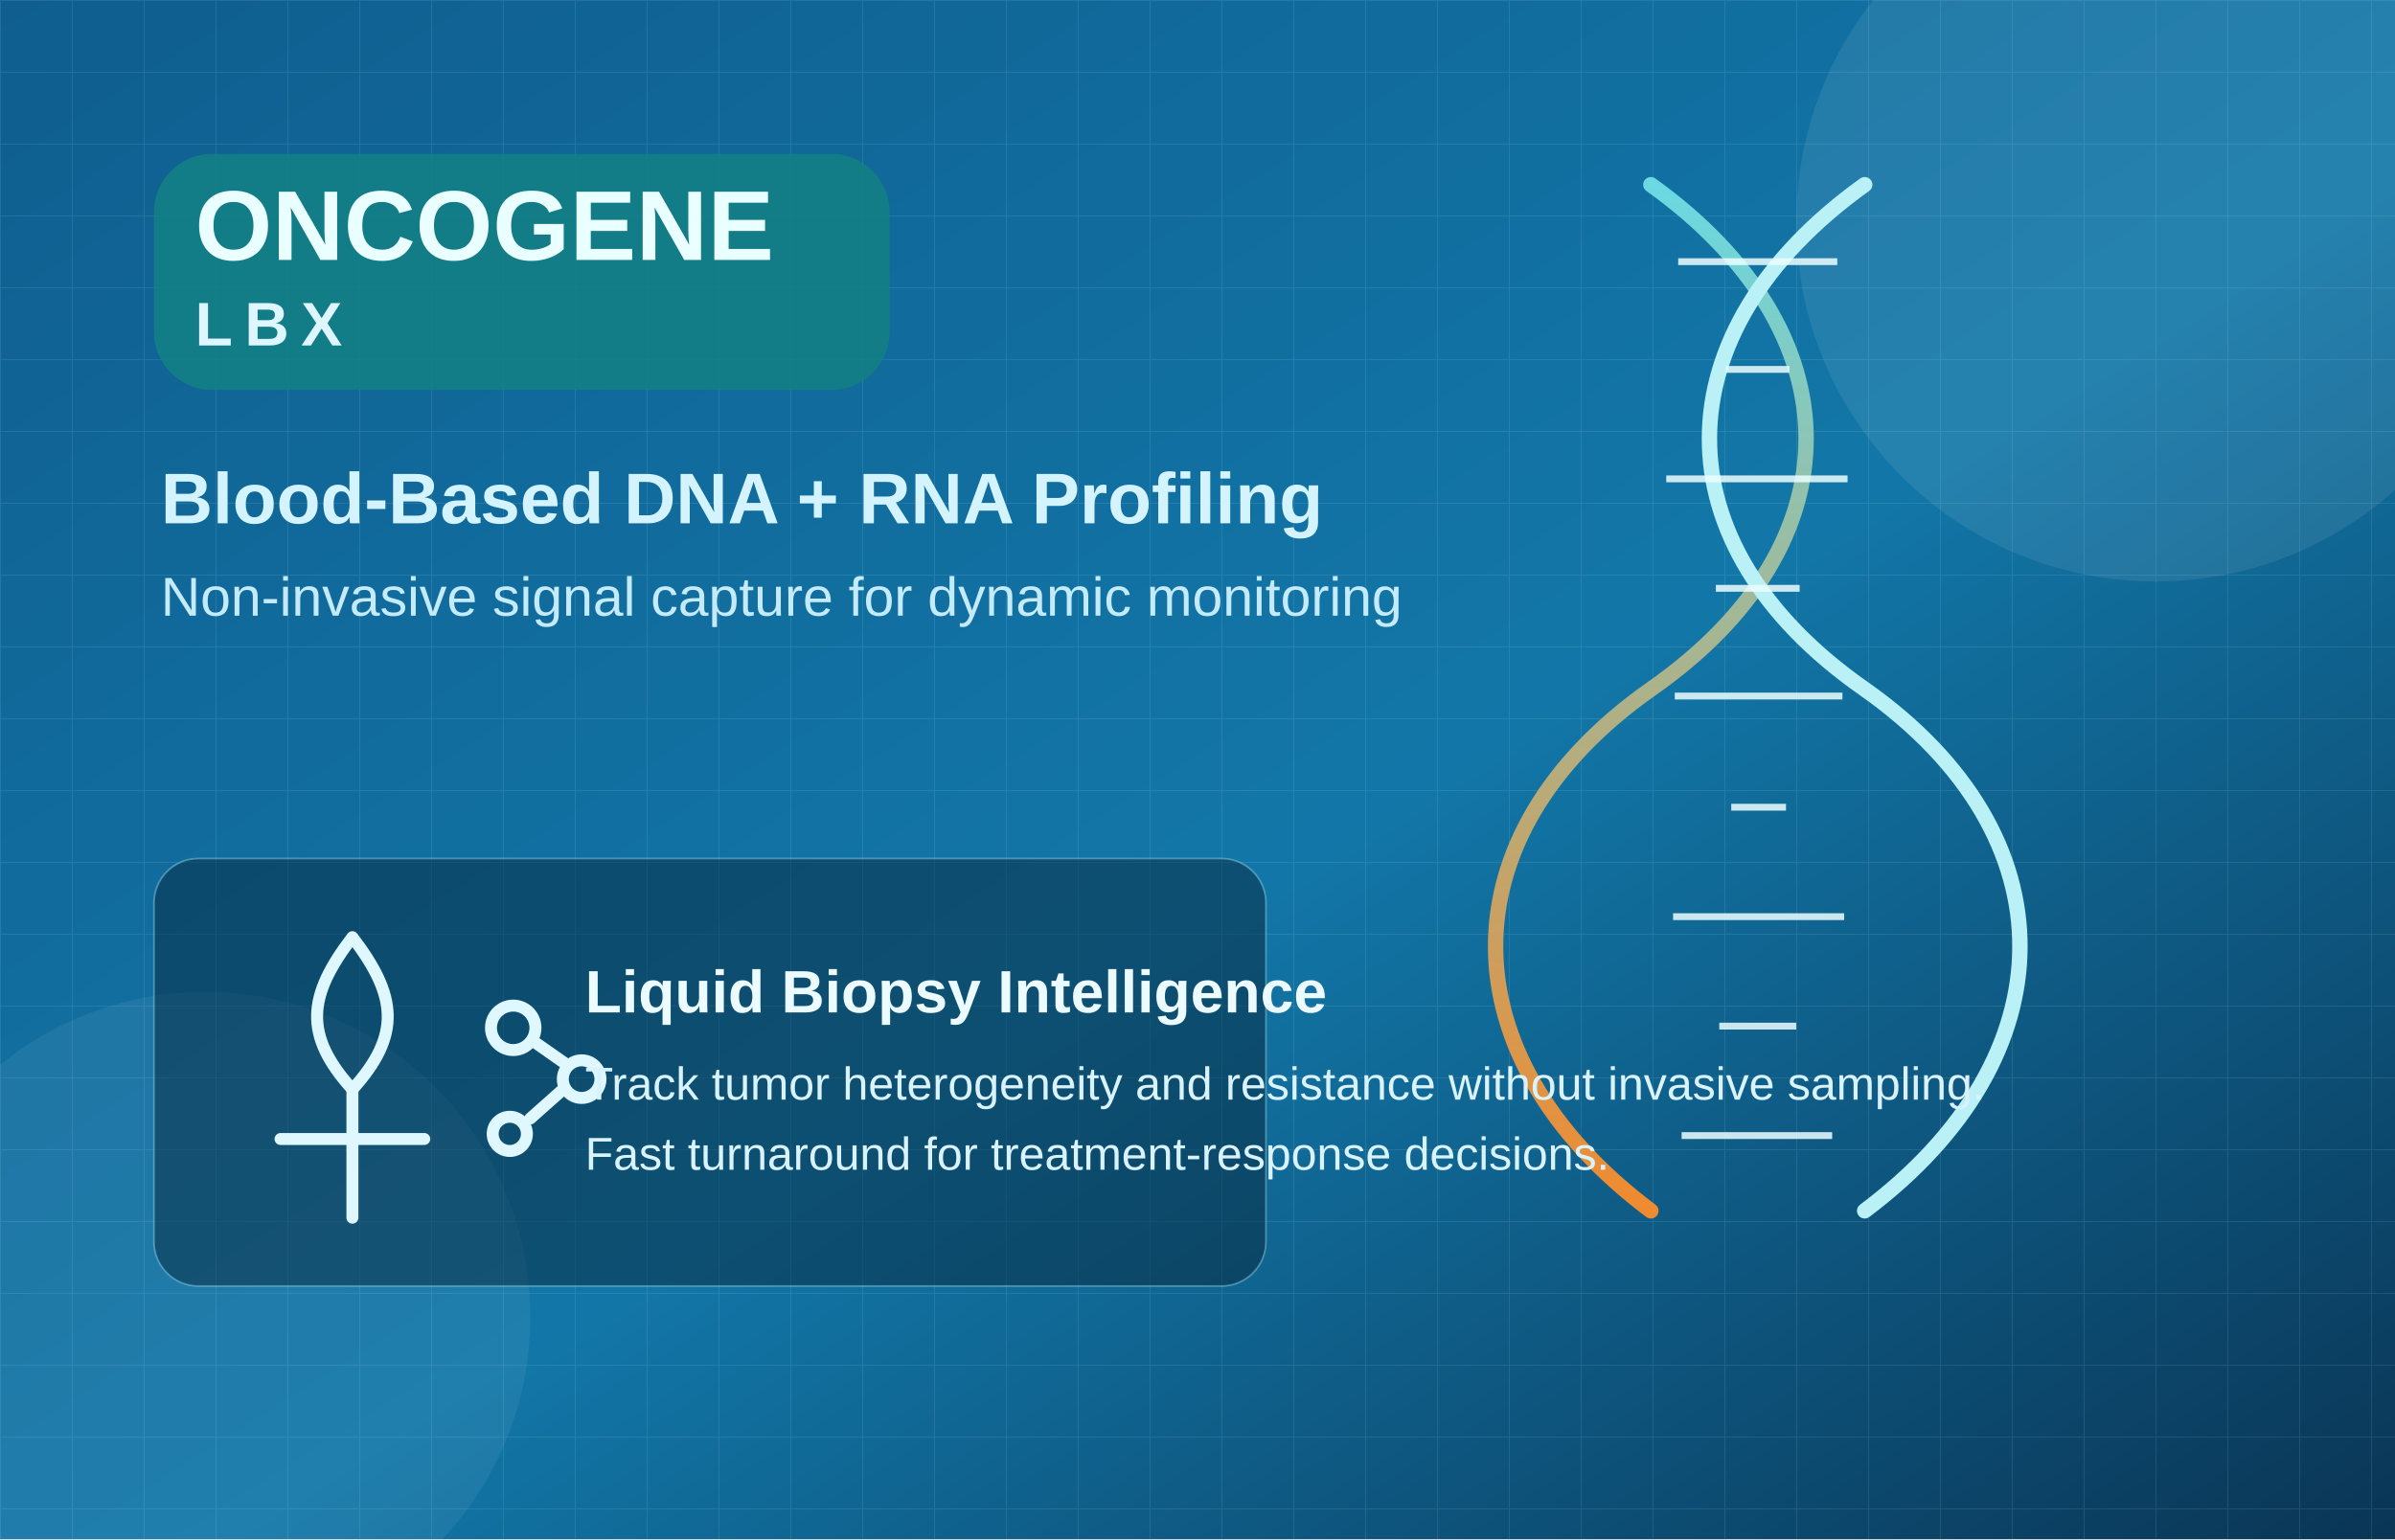
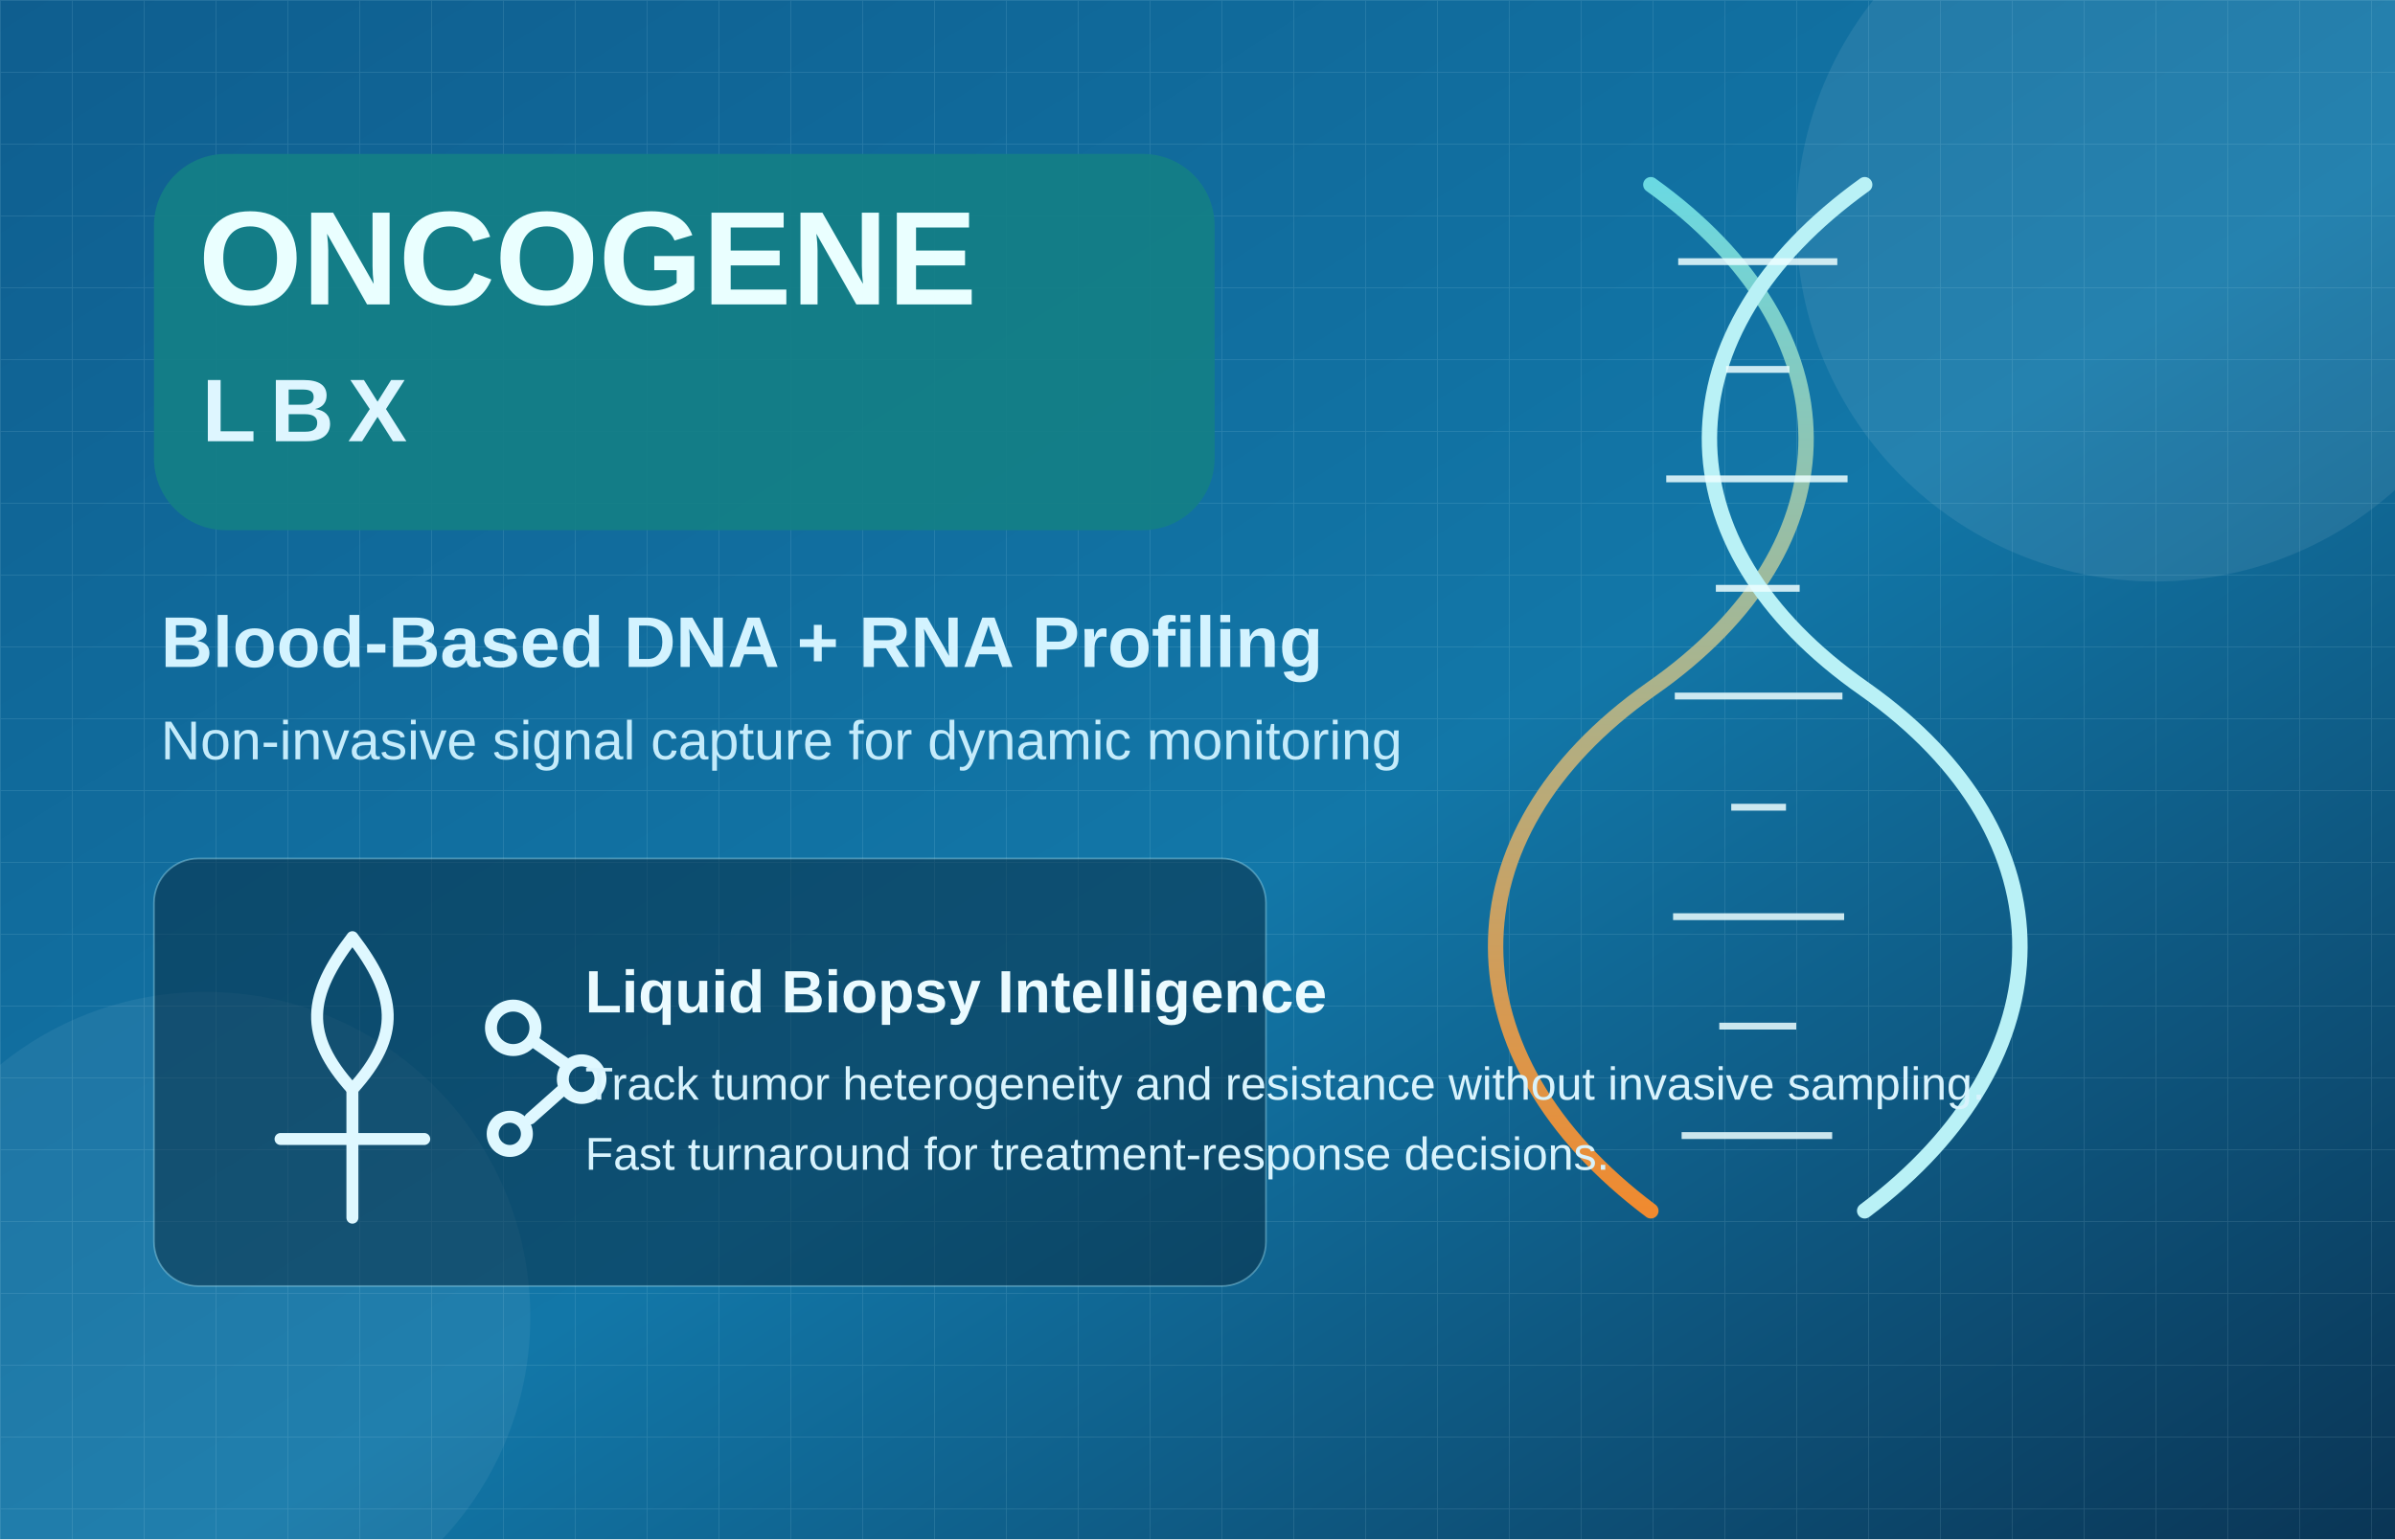
<svg xmlns="http://www.w3.org/2000/svg" viewBox="0 0 1400 900" role="img" aria-labelledby="title desc">
  <defs>
    <linearGradient id="bg" x1="0%" y1="0%" x2="100%" y2="100%">
      <stop offset="0%" stop-color="#0f5e8f" />
      <stop offset="55%" stop-color="#1277a8" />
      <stop offset="100%" stop-color="#0a3555" />
    </linearGradient>
    <pattern id="grid" width="42" height="42" patternUnits="userSpaceOnUse">
      <path d="M 42 0 L 0 0 0 42" fill="none" stroke="#d6f4ff" stroke-opacity="0.12" stroke-width="1" />
    </pattern>
    <linearGradient id="dnaA" x1="0%" y1="0%" x2="0%" y2="100%">
      <stop offset="0%" stop-color="#6ad9e2" />
      <stop offset="100%" stop-color="#f08a2f" />
    </linearGradient>
  </defs>
  <rect width="1400" height="900" fill="url(#bg)" />
  <rect width="1400" height="900" fill="url(#grid)" />
  <circle cx="120" cy="770" r="190" fill="#ffffff" fill-opacity="0.06" />
  <circle cx="1260" cy="130" r="210" fill="#ffffff" fill-opacity="0.08" />
  <g transform="translate(90 90)">
-     <rect x="0" y="0" width="430" height="138" rx="34" fill="#147f86" fill-opacity="0.92" />
-     <text x="24" y="62" fill="#eaffff" font-size="58" font-family="'Space Grotesk', Arial, sans-serif" font-weight="700">ONCOGENE</text>
-     <text x="24" y="112" fill="#def6ff" font-size="36" letter-spacing="7" font-family="'IBM Plex Sans', Arial, sans-serif" font-weight="700">LBX</text>
+     <rect x="0" y="0" width="620" height="220" rx="42" fill="#147f86" fill-opacity="0.92" />
+     <text x="26" y="88" fill="#eaffff" font-size="78" font-family="'Space Grotesk', Arial, sans-serif" font-weight="700">ONCOGENE</text>
+     <text x="28" y="168" fill="#def6ff" font-size="52" letter-spacing="8" font-family="'IBM Plex Sans', Arial, sans-serif" font-weight="700">LBX</text>
  </g>
-   <text x="94" y="306" fill="#d3f3ff" font-size="42" font-family="'IBM Plex Sans', Arial, sans-serif" font-weight="600">Blood-Based DNA + RNA Profiling</text>
-   <text x="94" y="360" fill="#c4ebfb" font-size="32" font-family="'IBM Plex Sans', Arial, sans-serif">Non-invasive signal capture for dynamic monitoring</text>
+   <text x="94" y="390" fill="#d3f3ff" font-size="42" font-family="'IBM Plex Sans', Arial, sans-serif" font-weight="600">Blood-Based DNA + RNA Profiling</text>
+   <text x="94" y="444" fill="#c4ebfb" font-size="32" font-family="'IBM Plex Sans', Arial, sans-serif">Non-invasive signal capture for dynamic monitoring</text>
  <g transform="translate(805 98)">
    <path d="M160 10 C280 96 282 220 160 305 C38 391 40 520 160 610" fill="none" stroke="url(#dnaA)" stroke-width="9" stroke-linecap="round" />
    <path d="M285 10 C165 96 163 220 285 305 C407 391 405 520 285 610" fill="none" stroke="#b9f1f6" stroke-width="9" stroke-linecap="round" />
    <g stroke="#ecfeff" stroke-opacity="0.85" stroke-width="4">
      <line x1="176" y1="55" x2="269" y2="55" />
      <line x1="204" y1="118" x2="241" y2="118" />
      <line x1="169" y1="182" x2="275" y2="182" />
      <line x1="198" y1="246" x2="247" y2="246" />
      <line x1="174" y1="309" x2="272" y2="309" />
      <line x1="207" y1="374" x2="239" y2="374" />
      <line x1="173" y1="438" x2="273" y2="438" />
      <line x1="200" y1="502" x2="245" y2="502" />
      <line x1="178" y1="566" x2="266" y2="566" />
    </g>
  </g>
  <g transform="translate(90 502)">
    <rect x="0" y="0" width="650" height="250" rx="26" fill="#08283d" fill-opacity="0.5" stroke="#9fdff4" stroke-opacity="0.42" />
    <g transform="translate(54 40)" fill="none" stroke="#dff8ff" stroke-width="7" stroke-linecap="round" stroke-linejoin="round">
      <path d="M62 6 C36 40 33 63 62 95 C91 63 88 40 62 6 Z" />
      <line x1="62" y1="95" x2="62" y2="170" />
      <line x1="20" y1="124" x2="104" y2="124" />
      <circle cx="156" cy="59" r="13" />
      <circle cx="196" cy="89" r="11" />
      <circle cx="154" cy="121" r="10" />
      <line x1="168" y1="67" x2="188" y2="81" />
      <line x1="166" y1="112" x2="184" y2="96" />
    </g>
    <text x="252" y="90" fill="#ebfbff" font-size="35" font-family="'Space Grotesk', Arial, sans-serif" font-weight="700">Liquid Biopsy Intelligence</text>
    <text x="252" y="141" fill="#d8f3fd" font-size="27" font-family="'IBM Plex Sans', Arial, sans-serif">Track tumor heterogeneity and resistance without invasive sampling.</text>
    <text x="252" y="182" fill="#d8f3fd" font-size="27" font-family="'IBM Plex Sans', Arial, sans-serif">Fast turnaround for treatment-response decisions.</text>
  </g>
</svg>
